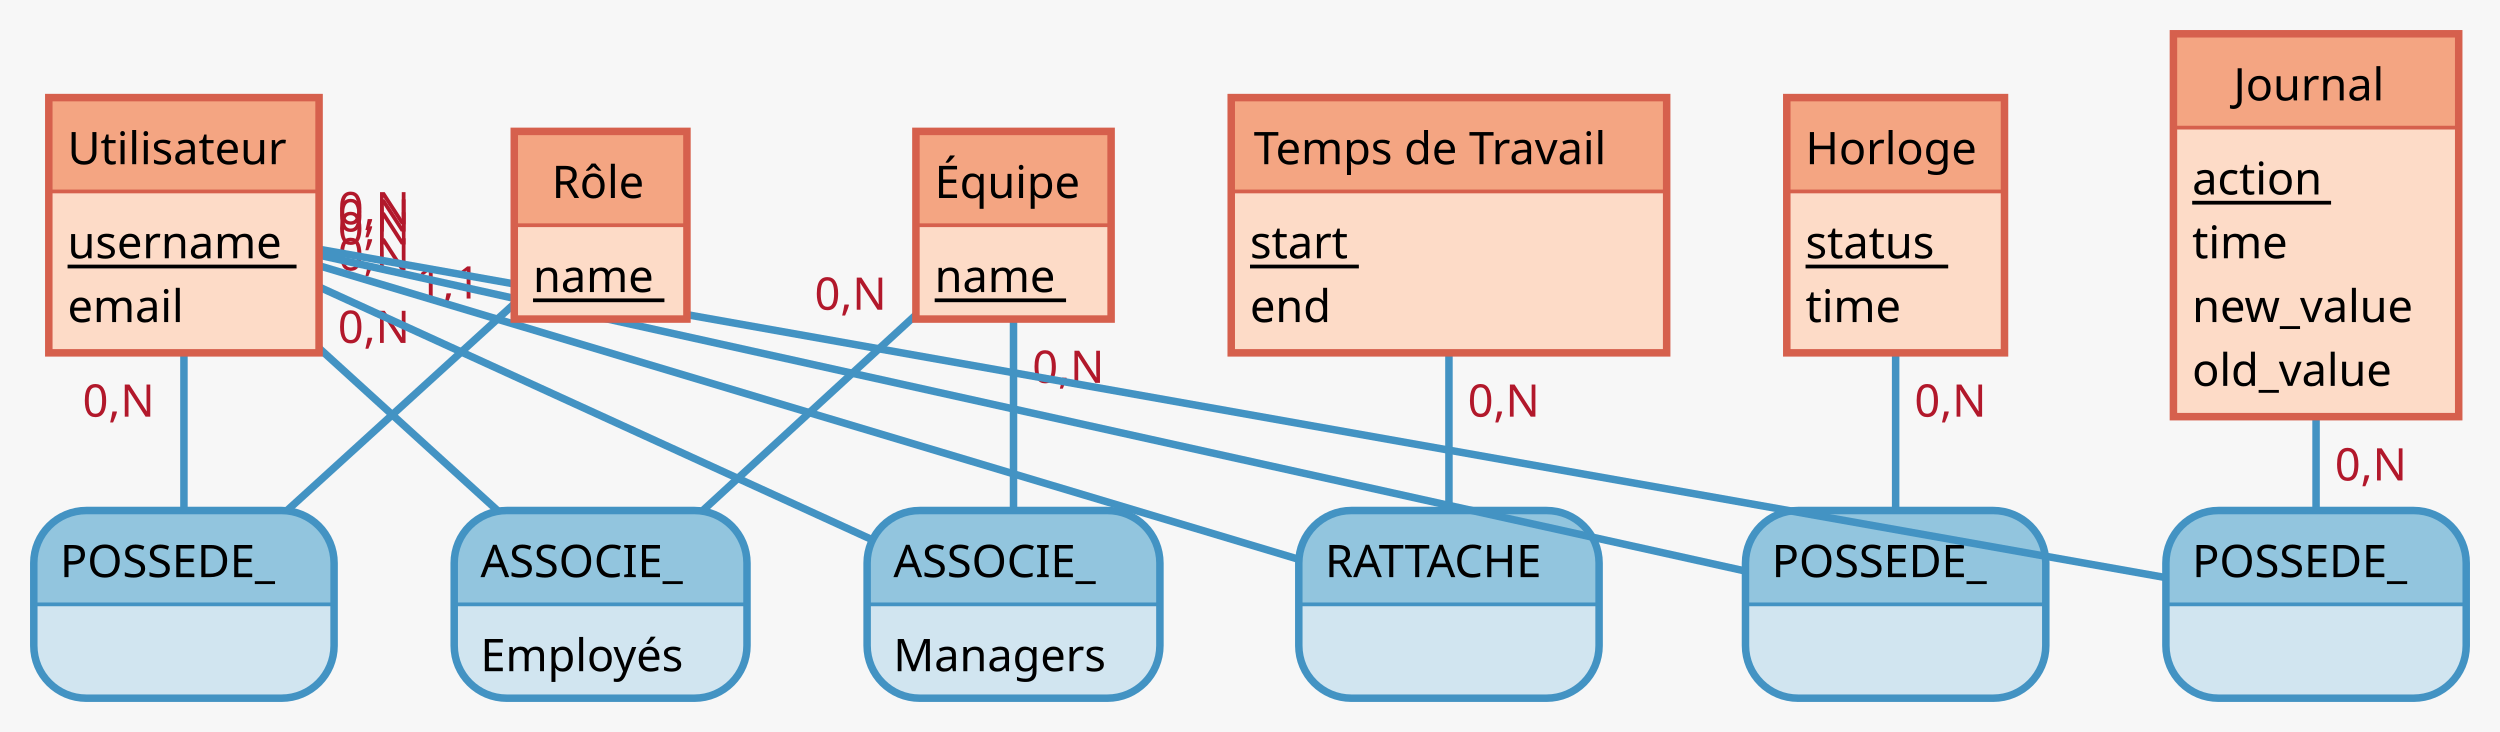
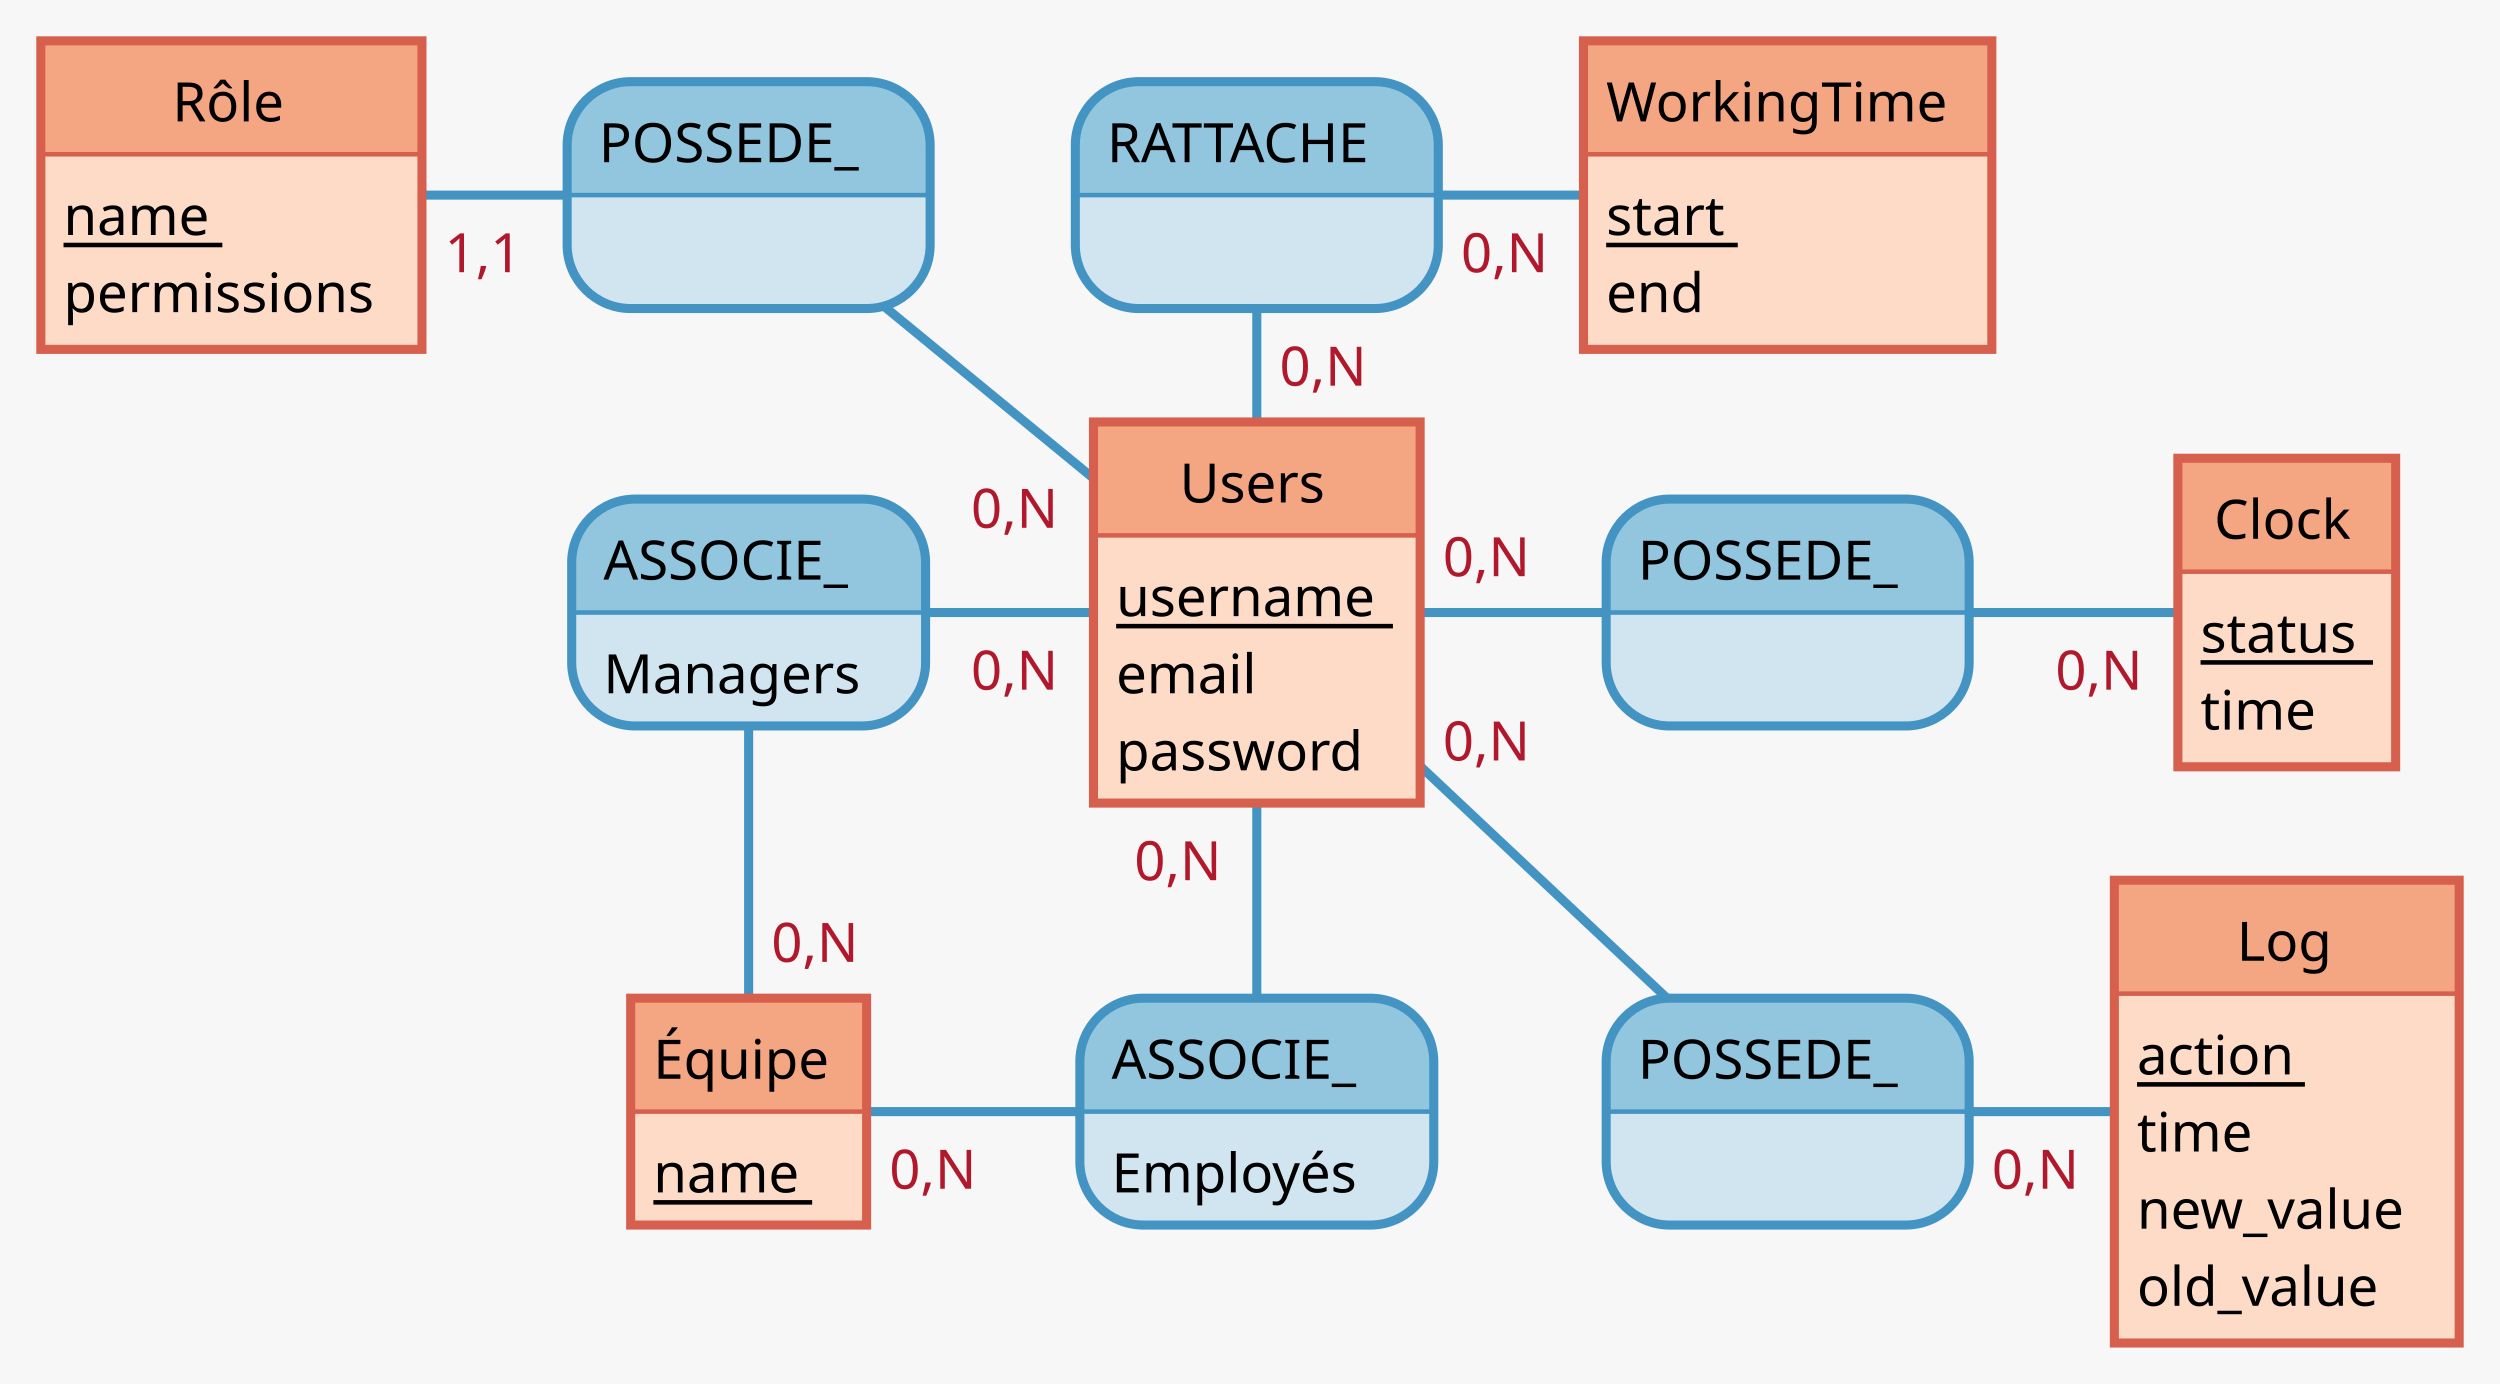
- <svg xmlns="http://www.w3.org/2000/svg" width="666" height="195" viewBox="0 0 666 195">
-   <rect x="0" y="0" width="666" height="195" fill="#f7f7f7" stroke="none" stroke-width="0" />
+ <svg xmlns="http://www.w3.org/2000/svg" width="551" height="305" viewBox="0 0 551 305">
+   <rect x="0" y="0" width="551" height="305" fill="#f7f7f7" stroke="none" stroke-width="0" />
  <g>
-     <line x1="49" y1="60" x2="49" y2="161" stroke="#4393c3" stroke-width="2" />
-     <line x1="160" y1="60" x2="49" y2="161" stroke="#4393c3" stroke-width="2" />
+     <line x1="277" y1="135" x2="165" y2="43" stroke="#4393c3" stroke-width="2" />
+     <line x1="51" y1="43" x2="165" y2="43" stroke="#4393c3" stroke-width="2" />
    <g>
-       <path d="M75 136 a14 14 90 0 1 14 14 V161 h-80 V150 a14 14 90 0 1 14 -14" fill="#92c5de" stroke="#92c5de" stroke-width="0" />
-       <path d="M89 161 v11 a14 14 90 0 1 -14 14 H23 a14 14 90 0 1 -14 -14 V161 H80" fill="#d1e5f0" stroke="#d1e5f0" stroke-width="0" />
-       <rect x="9" y="136" width="80" height="50" fill="none" rx="14" stroke="#4393c3" stroke-width="2" />
-       <line x1="9" y1="161" x2="89" y2="161" stroke="#4393c3" stroke-width="1" />
-       <text x="16" y="153.75" fill="#000000" font-family="Verdana" font-size="12">POSSEDE_</text>
+       <path d="M191 18 a14 14 90 0 1 14 14 V43 h-80 V32 a14 14 90 0 1 14 -14" fill="#92c5de" stroke="#92c5de" stroke-width="0" />
+       <path d="M205 43 v11 a14 14 90 0 1 -14 14 H139 a14 14 90 0 1 -14 -14 V43 H80" fill="#d1e5f0" stroke="#d1e5f0" stroke-width="0" />
+       <rect x="125" y="18" width="80" height="50" fill="none" rx="14" stroke="#4393c3" stroke-width="2" />
+       <line x1="125" y1="43" x2="205" y2="43" stroke="#4393c3" stroke-width="1" />
+       <text x="132" y="35.75" fill="#000000" font-family="Verdana" font-size="12">POSSEDE_</text>
    </g>
-     <text x="22" y="111" fill="#b2182b" font-family="Verdana" font-size="12">0,N</text>
-     <text x="111" y="79.53" fill="#b2182b" font-family="Verdana" font-size="12">1,1</text>
+     <text x="214" y="116.33" fill="#b2182b" font-family="Verdana" font-size="12">0,N</text>
+     <text x="98" y="60" fill="#b2182b" font-family="Verdana" font-size="12">1,1</text>
  </g>
  <g>
-     <line x1="49" y1="60" x2="160" y2="161" stroke="#4393c3" stroke-width="2" />
-     <line x1="270" y1="60" x2="160" y2="161" stroke="#4393c3" stroke-width="2" />
+     <line x1="277" y1="135" x2="277" y2="43" stroke="#4393c3" stroke-width="2" />
+     <line x1="394" y1="43" x2="277" y2="43" stroke="#4393c3" stroke-width="2" />
    <g>
-       <path d="M185 136 a14 14 90 0 1 14 14 V161 h-78 V150 a14 14 90 0 1 14 -14" fill="#92c5de" stroke="#92c5de" stroke-width="0" />
-       <path d="M199 161 v11 a14 14 90 0 1 -14 14 H135 a14 14 90 0 1 -14 -14 V161 H78" fill="#d1e5f0" stroke="#d1e5f0" stroke-width="0" />
-       <rect x="121" y="136" width="78" height="50" fill="none" rx="14" stroke="#4393c3" stroke-width="2" />
-       <line x1="121" y1="161" x2="199" y2="161" stroke="#4393c3" stroke-width="1" />
-       <text x="128" y="153.75" fill="#000000" font-family="Verdana" font-size="12">ASSOCIE_</text>
-       <text x="128" y="178.8" fill="#000000" font-family="Verdana" font-size="12">Employés</text>
+       <path d="M303 18 a14 14 90 0 1 14 14 V43 h-80 V32 a14 14 90 0 1 14 -14" fill="#92c5de" stroke="#92c5de" stroke-width="0" />
+       <path d="M317 43 v11 a14 14 90 0 1 -14 14 H251 a14 14 90 0 1 -14 -14 V43 H80" fill="#d1e5f0" stroke="#d1e5f0" stroke-width="0" />
+       <rect x="237" y="18" width="80" height="50" fill="none" rx="14" stroke="#4393c3" stroke-width="2" />
+       <line x1="237" y1="43" x2="317" y2="43" stroke="#4393c3" stroke-width="1" />
+       <text x="244" y="35.75" fill="#000000" font-family="Verdana" font-size="12">RATTACHE</text>
    </g>
-     <text x="90" y="91.36" fill="#b2182b" font-family="Verdana" font-size="12">0,N</text>
-     <text x="217" y="82.52" fill="#b2182b" font-family="Verdana" font-size="12">0,N</text>
+     <text x="282" y="85" fill="#b2182b" font-family="Verdana" font-size="12">0,N</text>
+     <text x="322" y="60" fill="#b2182b" font-family="Verdana" font-size="12">0,N</text>
  </g>
  <g>
-     <line x1="49" y1="60" x2="270" y2="161" stroke="#4393c3" stroke-width="2" />
-     <line x1="270" y1="60" x2="270" y2="161" stroke="#4393c3" stroke-width="2" />
+     <line x1="277" y1="135" x2="165" y2="135" stroke="#4393c3" stroke-width="2" />
+     <line x1="165" y1="245" x2="165" y2="135" stroke="#4393c3" stroke-width="2" />
    <g>
-       <path d="M295 136 a14 14 90 0 1 14 14 V161 h-78 V150 a14 14 90 0 1 14 -14" fill="#92c5de" stroke="#92c5de" stroke-width="0" />
-       <path d="M309 161 v11 a14 14 90 0 1 -14 14 H245 a14 14 90 0 1 -14 -14 V161 H78" fill="#d1e5f0" stroke="#d1e5f0" stroke-width="0" />
-       <rect x="231" y="136" width="78" height="50" fill="none" rx="14" stroke="#4393c3" stroke-width="2" />
-       <line x1="231" y1="161" x2="309" y2="161" stroke="#4393c3" stroke-width="1" />
-       <text x="238" y="153.75" fill="#000000" font-family="Verdana" font-size="12">ASSOCIE_</text>
-       <text x="238" y="178.8" fill="#000000" font-family="Verdana" font-size="12">Managers</text>
+       <path d="M190 110 a14 14 90 0 1 14 14 V135 h-78 V124 a14 14 90 0 1 14 -14" fill="#92c5de" stroke="#92c5de" stroke-width="0" />
+       <path d="M204 135 v11 a14 14 90 0 1 -14 14 H140 a14 14 90 0 1 -14 -14 V135 H78" fill="#d1e5f0" stroke="#d1e5f0" stroke-width="0" />
+       <rect x="126" y="110" width="78" height="50" fill="none" rx="14" stroke="#4393c3" stroke-width="2" />
+       <line x1="126" y1="135" x2="204" y2="135" stroke="#4393c3" stroke-width="1" />
+       <text x="133" y="127.75" fill="#000000" font-family="Verdana" font-size="12">ASSOCIE_</text>
+       <text x="133" y="152.8" fill="#000000" font-family="Verdana" font-size="12">Managers</text>
    </g>
-     <text x="90" y="72.03" fill="#b2182b" font-family="Verdana" font-size="12">0,N</text>
-     <text x="275" y="102" fill="#b2182b" font-family="Verdana" font-size="12">0,N</text>
+     <text x="214" y="152" fill="#b2182b" font-family="Verdana" font-size="12">0,N</text>
+     <text x="170" y="212" fill="#b2182b" font-family="Verdana" font-size="12">0,N</text>
  </g>
  <g>
-     <line x1="49" y1="60" x2="386" y2="161" stroke="#4393c3" stroke-width="2" />
-     <line x1="386" y1="60" x2="386" y2="161" stroke="#4393c3" stroke-width="2" />
+     <line x1="277" y1="135" x2="394" y2="135" stroke="#4393c3" stroke-width="2" />
+     <line x1="504" y1="135" x2="394" y2="135" stroke="#4393c3" stroke-width="2" />
    <g>
-       <path d="M412 136 a14 14 90 0 1 14 14 V161 h-80 V150 a14 14 90 0 1 14 -14" fill="#92c5de" stroke="#92c5de" stroke-width="0" />
-       <path d="M426 161 v11 a14 14 90 0 1 -14 14 H360 a14 14 90 0 1 -14 -14 V161 H80" fill="#d1e5f0" stroke="#d1e5f0" stroke-width="0" />
-       <rect x="346" y="136" width="80" height="50" fill="none" rx="14" stroke="#4393c3" stroke-width="2" />
-       <line x1="346" y1="161" x2="426" y2="161" stroke="#4393c3" stroke-width="1" />
-       <text x="353" y="153.75" fill="#000000" font-family="Verdana" font-size="12">RATTACHE</text>
+       <path d="M420 110 a14 14 90 0 1 14 14 V135 h-80 V124 a14 14 90 0 1 14 -14" fill="#92c5de" stroke="#92c5de" stroke-width="0" />
+       <path d="M434 135 v11 a14 14 90 0 1 -14 14 H368 a14 14 90 0 1 -14 -14 V135 H80" fill="#d1e5f0" stroke="#d1e5f0" stroke-width="0" />
+       <rect x="354" y="110" width="80" height="50" fill="none" rx="14" stroke="#4393c3" stroke-width="2" />
+       <line x1="354" y1="135" x2="434" y2="135" stroke="#4393c3" stroke-width="1" />
+       <text x="361" y="127.75" fill="#000000" font-family="Verdana" font-size="12">POSSEDE_</text>
    </g>
-     <text x="90" y="65.12" fill="#b2182b" font-family="Verdana" font-size="12">0,N</text>
-     <text x="391" y="111" fill="#b2182b" font-family="Verdana" font-size="12">0,N</text>
+     <text x="318" y="127" fill="#b2182b" font-family="Verdana" font-size="12">0,N</text>
+     <text x="453" y="152" fill="#b2182b" font-family="Verdana" font-size="12">0,N</text>
  </g>
  <g>
-     <line x1="49" y1="60" x2="505" y2="161" stroke="#4393c3" stroke-width="2" />
-     <line x1="505" y1="60" x2="505" y2="161" stroke="#4393c3" stroke-width="2" />
+     <line x1="277" y1="135" x2="277" y2="245" stroke="#4393c3" stroke-width="2" />
+     <line x1="165" y1="245" x2="277" y2="245" stroke="#4393c3" stroke-width="2" />
    <g>
-       <path d="M531 136 a14 14 90 0 1 14 14 V161 h-80 V150 a14 14 90 0 1 14 -14" fill="#92c5de" stroke="#92c5de" stroke-width="0" />
-       <path d="M545 161 v11 a14 14 90 0 1 -14 14 H479 a14 14 90 0 1 -14 -14 V161 H80" fill="#d1e5f0" stroke="#d1e5f0" stroke-width="0" />
-       <rect x="465" y="136" width="80" height="50" fill="none" rx="14" stroke="#4393c3" stroke-width="2" />
-       <line x1="465" y1="161" x2="545" y2="161" stroke="#4393c3" stroke-width="1" />
-       <text x="472" y="153.75" fill="#000000" font-family="Verdana" font-size="12">POSSEDE_</text>
+       <path d="M302 220 a14 14 90 0 1 14 14 V245 h-78 V234 a14 14 90 0 1 14 -14" fill="#92c5de" stroke="#92c5de" stroke-width="0" />
+       <path d="M316 245 v11 a14 14 90 0 1 -14 14 H252 a14 14 90 0 1 -14 -14 V245 H78" fill="#d1e5f0" stroke="#d1e5f0" stroke-width="0" />
+       <rect x="238" y="220" width="78" height="50" fill="none" rx="14" stroke="#4393c3" stroke-width="2" />
+       <line x1="238" y1="245" x2="316" y2="245" stroke="#4393c3" stroke-width="1" />
+       <text x="245" y="237.75" fill="#000000" font-family="Verdana" font-size="12">ASSOCIE_</text>
+       <text x="245" y="262.8" fill="#000000" font-family="Verdana" font-size="12">Employés</text>
    </g>
-     <text x="90" y="61.67" fill="#b2182b" font-family="Verdana" font-size="12">0,N</text>
-     <text x="510" y="111" fill="#b2182b" font-family="Verdana" font-size="12">0,N</text>
+     <text x="250" y="194" fill="#b2182b" font-family="Verdana" font-size="12">0,N</text>
+     <text x="196" y="262" fill="#b2182b" font-family="Verdana" font-size="12">0,N</text>
  </g>
  <g>
-     <line x1="49" y1="60" x2="617" y2="161" stroke="#4393c3" stroke-width="2" />
-     <line x1="617" y1="60" x2="617" y2="161" stroke="#4393c3" stroke-width="2" />
+     <line x1="277" y1="135" x2="394" y2="245" stroke="#4393c3" stroke-width="2" />
+     <line x1="504" y1="245" x2="394" y2="245" stroke="#4393c3" stroke-width="2" />
    <g>
-       <path d="M643 136 a14 14 90 0 1 14 14 V161 h-80 V150 a14 14 90 0 1 14 -14" fill="#92c5de" stroke="#92c5de" stroke-width="0" />
-       <path d="M657 161 v11 a14 14 90 0 1 -14 14 H591 a14 14 90 0 1 -14 -14 V161 H80" fill="#d1e5f0" stroke="#d1e5f0" stroke-width="0" />
-       <rect x="577" y="136" width="80" height="50" fill="none" rx="14" stroke="#4393c3" stroke-width="2" />
-       <line x1="577" y1="161" x2="657" y2="161" stroke="#4393c3" stroke-width="1" />
-       <text x="584" y="153.75" fill="#000000" font-family="Verdana" font-size="12">POSSEDE_</text>
+       <path d="M420 220 a14 14 90 0 1 14 14 V245 h-80 V234 a14 14 90 0 1 14 -14" fill="#92c5de" stroke="#92c5de" stroke-width="0" />
+       <path d="M434 245 v11 a14 14 90 0 1 -14 14 H368 a14 14 90 0 1 -14 -14 V245 H80" fill="#d1e5f0" stroke="#d1e5f0" stroke-width="0" />
+       <rect x="354" y="220" width="80" height="50" fill="none" rx="14" stroke="#4393c3" stroke-width="2" />
+       <line x1="354" y1="245" x2="434" y2="245" stroke="#4393c3" stroke-width="1" />
+       <text x="361" y="237.75" fill="#000000" font-family="Verdana" font-size="12">POSSEDE_</text>
    </g>
-     <text x="90" y="59.75" fill="#b2182b" font-family="Verdana" font-size="12">0,N</text>
-     <text x="622" y="128" fill="#b2182b" font-family="Verdana" font-size="12">0,N</text>
+     <text x="318" y="167.61" fill="#b2182b" font-family="Verdana" font-size="12">0,N</text>
+     <text x="439" y="262" fill="#b2182b" font-family="Verdana" font-size="12">0,N</text>
  </g>
  <g>
    <g>
-       <rect x="13" y="26" width="72" height="25" fill="#f4a582" stroke="none" stroke-width="0" opacity="1" />
-       <rect x="13" y="51" width="72" height="43" fill="#fddbc7" stroke="none" stroke-width="0" opacity="1" />
-       <rect x="13" y="26" width="72" height="68" fill="none" stroke="#d6604d" stroke-width="2" opacity="1" />
-       <line x1="13" y1="51" x2="85" y2="51" stroke="#d6604d" stroke-width="1" />
+       <rect x="9" y="9" width="84" height="25" fill="#f4a582" stroke="none" stroke-width="0" opacity="1" />
+       <rect x="9" y="34" width="84" height="43" fill="#fddbc7" stroke="none" stroke-width="0" opacity="1" />
+       <rect x="9" y="9" width="84" height="68" fill="none" stroke="#d6604d" stroke-width="2" opacity="1" />
+       <line x1="9" y1="34" x2="93" y2="34" stroke="#d6604d" stroke-width="1" />
    </g>
-     <text x="18" y="43.75" fill="#000000" font-family="Verdana" font-size="12">Utilisateur</text>
-     <text x="18" y="68.8" fill="#000000" font-family="Verdana" font-size="12">username</text>
-     <line x1="18" y1="71" x2="79" y2="71" stroke="#000000" stroke-width="1" />
-     <text x="18" y="85.8" fill="#000000" font-family="Verdana" font-size="12">email</text>
+     <text x="38" y="26.75" fill="#000000" font-family="Verdana" font-size="12">Rôle</text>
+     <text x="14" y="51.8" fill="#000000" font-family="Verdana" font-size="12">name</text>
+     <line x1="14" y1="54" x2="49" y2="54" stroke="#000000" stroke-width="1" />
+     <text x="14" y="68.8" fill="#000000" font-family="Verdana" font-size="12">permissions</text>
  </g>
  <g>
    <g>
-       <rect x="137" y="35" width="46" height="25" fill="#f4a582" stroke="none" stroke-width="0" opacity="1" />
-       <rect x="137" y="60" width="46" height="25" fill="#fddbc7" stroke="none" stroke-width="0" opacity="1" />
-       <rect x="137" y="35" width="46" height="50" fill="none" stroke="#d6604d" stroke-width="2" opacity="1" />
-       <line x1="137" y1="60" x2="183" y2="60" stroke="#d6604d" stroke-width="1" />
+       <rect x="349" y="9" width="90" height="25" fill="#f4a582" stroke="none" stroke-width="0" opacity="1" />
+       <rect x="349" y="34" width="90" height="43" fill="#fddbc7" stroke="none" stroke-width="0" opacity="1" />
+       <rect x="349" y="9" width="90" height="68" fill="none" stroke="#d6604d" stroke-width="2" opacity="1" />
+       <line x1="349" y1="34" x2="439" y2="34" stroke="#d6604d" stroke-width="1" />
    </g>
-     <text x="147" y="52.75" fill="#000000" font-family="Verdana" font-size="12">Rôle</text>
-     <text x="142" y="77.8" fill="#000000" font-family="Verdana" font-size="12">name</text>
-     <line x1="142" y1="80" x2="177" y2="80" stroke="#000000" stroke-width="1" />
+     <text x="354" y="26.75" fill="#000000" font-family="Verdana" font-size="12">WorkingTime</text>
+     <text x="354" y="51.8" fill="#000000" font-family="Verdana" font-size="12">start</text>
+     <line x1="354" y1="54" x2="383" y2="54" stroke="#000000" stroke-width="1" />
+     <text x="354" y="68.8" fill="#000000" font-family="Verdana" font-size="12">end</text>
  </g>
  <g>
    <g>
-       <rect x="244" y="35" width="52" height="25" fill="#f4a582" stroke="none" stroke-width="0" opacity="1" />
-       <rect x="244" y="60" width="52" height="25" fill="#fddbc7" stroke="none" stroke-width="0" opacity="1" />
-       <rect x="244" y="35" width="52" height="50" fill="none" stroke="#d6604d" stroke-width="2" opacity="1" />
-       <line x1="244" y1="60" x2="296" y2="60" stroke="#d6604d" stroke-width="1" />
+       <rect x="241" y="93" width="72" height="25" fill="#f4a582" stroke="none" stroke-width="0" opacity="1" />
+       <rect x="241" y="118" width="72" height="59" fill="#fddbc7" stroke="none" stroke-width="0" opacity="1" />
+       <rect x="241" y="93" width="72" height="84" fill="none" stroke="#d6604d" stroke-width="2" opacity="1" />
+       <line x1="241" y1="118" x2="313" y2="118" stroke="#d6604d" stroke-width="1" />
    </g>
-     <text x="249" y="52.75" fill="#000000" font-family="Verdana" font-size="12">Équipe</text>
-     <text x="249" y="77.8" fill="#000000" font-family="Verdana" font-size="12">name</text>
-     <line x1="249" y1="80" x2="284" y2="80" stroke="#000000" stroke-width="1" />
+     <text x="260" y="110.75" fill="#000000" font-family="Verdana" font-size="12">Users</text>
+     <text x="246" y="135.8" fill="#000000" font-family="Verdana" font-size="12">username</text>
+     <line x1="246" y1="138" x2="307" y2="138" stroke="#000000" stroke-width="1" />
+     <text x="246" y="152.8" fill="#000000" font-family="Verdana" font-size="12">email</text>
+     <text x="246" y="169.8" fill="#000000" font-family="Verdana" font-size="12">password</text>
  </g>
  <g>
    <g>
-       <rect x="328" y="26" width="116" height="25" fill="#f4a582" stroke="none" stroke-width="0" opacity="1" />
-       <rect x="328" y="51" width="116" height="43" fill="#fddbc7" stroke="none" stroke-width="0" opacity="1" />
-       <rect x="328" y="26" width="116" height="68" fill="none" stroke="#d6604d" stroke-width="2" opacity="1" />
-       <line x1="328" y1="51" x2="444" y2="51" stroke="#d6604d" stroke-width="1" />
+       <rect x="480" y="101" width="48" height="25" fill="#f4a582" stroke="none" stroke-width="0" opacity="1" />
+       <rect x="480" y="126" width="48" height="43" fill="#fddbc7" stroke="none" stroke-width="0" opacity="1" />
+       <rect x="480" y="101" width="48" height="68" fill="none" stroke="#d6604d" stroke-width="2" opacity="1" />
+       <line x1="480" y1="126" x2="528" y2="126" stroke="#d6604d" stroke-width="1" />
    </g>
-     <text x="334" y="43.75" fill="#000000" font-family="Verdana" font-size="12">Temps de Travail</text>
-     <text x="333" y="68.8" fill="#000000" font-family="Verdana" font-size="12">start</text>
-     <line x1="333" y1="71" x2="362" y2="71" stroke="#000000" stroke-width="1" />
-     <text x="333" y="85.8" fill="#000000" font-family="Verdana" font-size="12">end</text>
+     <text x="488" y="118.75" fill="#000000" font-family="Verdana" font-size="12">Clock</text>
+     <text x="485" y="143.8" fill="#000000" font-family="Verdana" font-size="12">status</text>
+     <line x1="485" y1="146" x2="523" y2="146" stroke="#000000" stroke-width="1" />
+     <text x="485" y="160.8" fill="#000000" font-family="Verdana" font-size="12">time</text>
  </g>
  <g>
    <g>
-       <rect x="476" y="26" width="58" height="25" fill="#f4a582" stroke="none" stroke-width="0" opacity="1" />
-       <rect x="476" y="51" width="58" height="43" fill="#fddbc7" stroke="none" stroke-width="0" opacity="1" />
-       <rect x="476" y="26" width="58" height="68" fill="none" stroke="#d6604d" stroke-width="2" opacity="1" />
-       <line x1="476" y1="51" x2="534" y2="51" stroke="#d6604d" stroke-width="1" />
+       <rect x="139" y="220" width="52" height="25" fill="#f4a582" stroke="none" stroke-width="0" opacity="1" />
+       <rect x="139" y="245" width="52" height="25" fill="#fddbc7" stroke="none" stroke-width="0" opacity="1" />
+       <rect x="139" y="220" width="52" height="50" fill="none" stroke="#d6604d" stroke-width="2" opacity="1" />
+       <line x1="139" y1="245" x2="191" y2="245" stroke="#d6604d" stroke-width="1" />
    </g>
-     <text x="481" y="43.75" fill="#000000" font-family="Verdana" font-size="12">Horloge</text>
-     <text x="481" y="68.8" fill="#000000" font-family="Verdana" font-size="12">status</text>
-     <line x1="481" y1="71" x2="519" y2="71" stroke="#000000" stroke-width="1" />
-     <text x="481" y="85.8" fill="#000000" font-family="Verdana" font-size="12">time</text>
+     <text x="144" y="237.75" fill="#000000" font-family="Verdana" font-size="12">Équipe</text>
+     <text x="144" y="262.8" fill="#000000" font-family="Verdana" font-size="12">name</text>
+     <line x1="144" y1="265" x2="179" y2="265" stroke="#000000" stroke-width="1" />
  </g>
  <g>
    <g>
-       <rect x="579" y="9" width="76" height="25" fill="#f4a582" stroke="none" stroke-width="0" opacity="1" />
-       <rect x="579" y="34" width="76" height="77" fill="#fddbc7" stroke="none" stroke-width="0" opacity="1" />
-       <rect x="579" y="9" width="76" height="102" fill="none" stroke="#d6604d" stroke-width="2" opacity="1" />
-       <line x1="579" y1="34" x2="655" y2="34" stroke="#d6604d" stroke-width="1" />
+       <rect x="466" y="194" width="76" height="25" fill="#f4a582" stroke="none" stroke-width="0" opacity="1" />
+       <rect x="466" y="219" width="76" height="77" fill="#fddbc7" stroke="none" stroke-width="0" opacity="1" />
+       <rect x="466" y="194" width="76" height="102" fill="none" stroke="#d6604d" stroke-width="2" opacity="1" />
+       <line x1="466" y1="219" x2="542" y2="219" stroke="#d6604d" stroke-width="1" />
    </g>
-     <text x="595" y="26.75" fill="#000000" font-family="Verdana" font-size="12">Journal</text>
-     <text x="584" y="51.8" fill="#000000" font-family="Verdana" font-size="12">action</text>
-     <line x1="584" y1="54" x2="621" y2="54" stroke="#000000" stroke-width="1" />
-     <text x="584" y="68.8" fill="#000000" font-family="Verdana" font-size="12">time</text>
-     <text x="584" y="85.8" fill="#000000" font-family="Verdana" font-size="12">new_value</text>
-     <text x="584" y="102.8" fill="#000000" font-family="Verdana" font-size="12">old_value</text>
+     <text x="493" y="211.75" fill="#000000" font-family="Verdana" font-size="12">Log</text>
+     <text x="471" y="236.8" fill="#000000" font-family="Verdana" font-size="12">action</text>
+     <line x1="471" y1="239" x2="508" y2="239" stroke="#000000" stroke-width="1" />
+     <text x="471" y="253.8" fill="#000000" font-family="Verdana" font-size="12">time</text>
+     <text x="471" y="270.8" fill="#000000" font-family="Verdana" font-size="12">new_value</text>
+     <text x="471" y="287.8" fill="#000000" font-family="Verdana" font-size="12">old_value</text>
  </g>
</svg>
